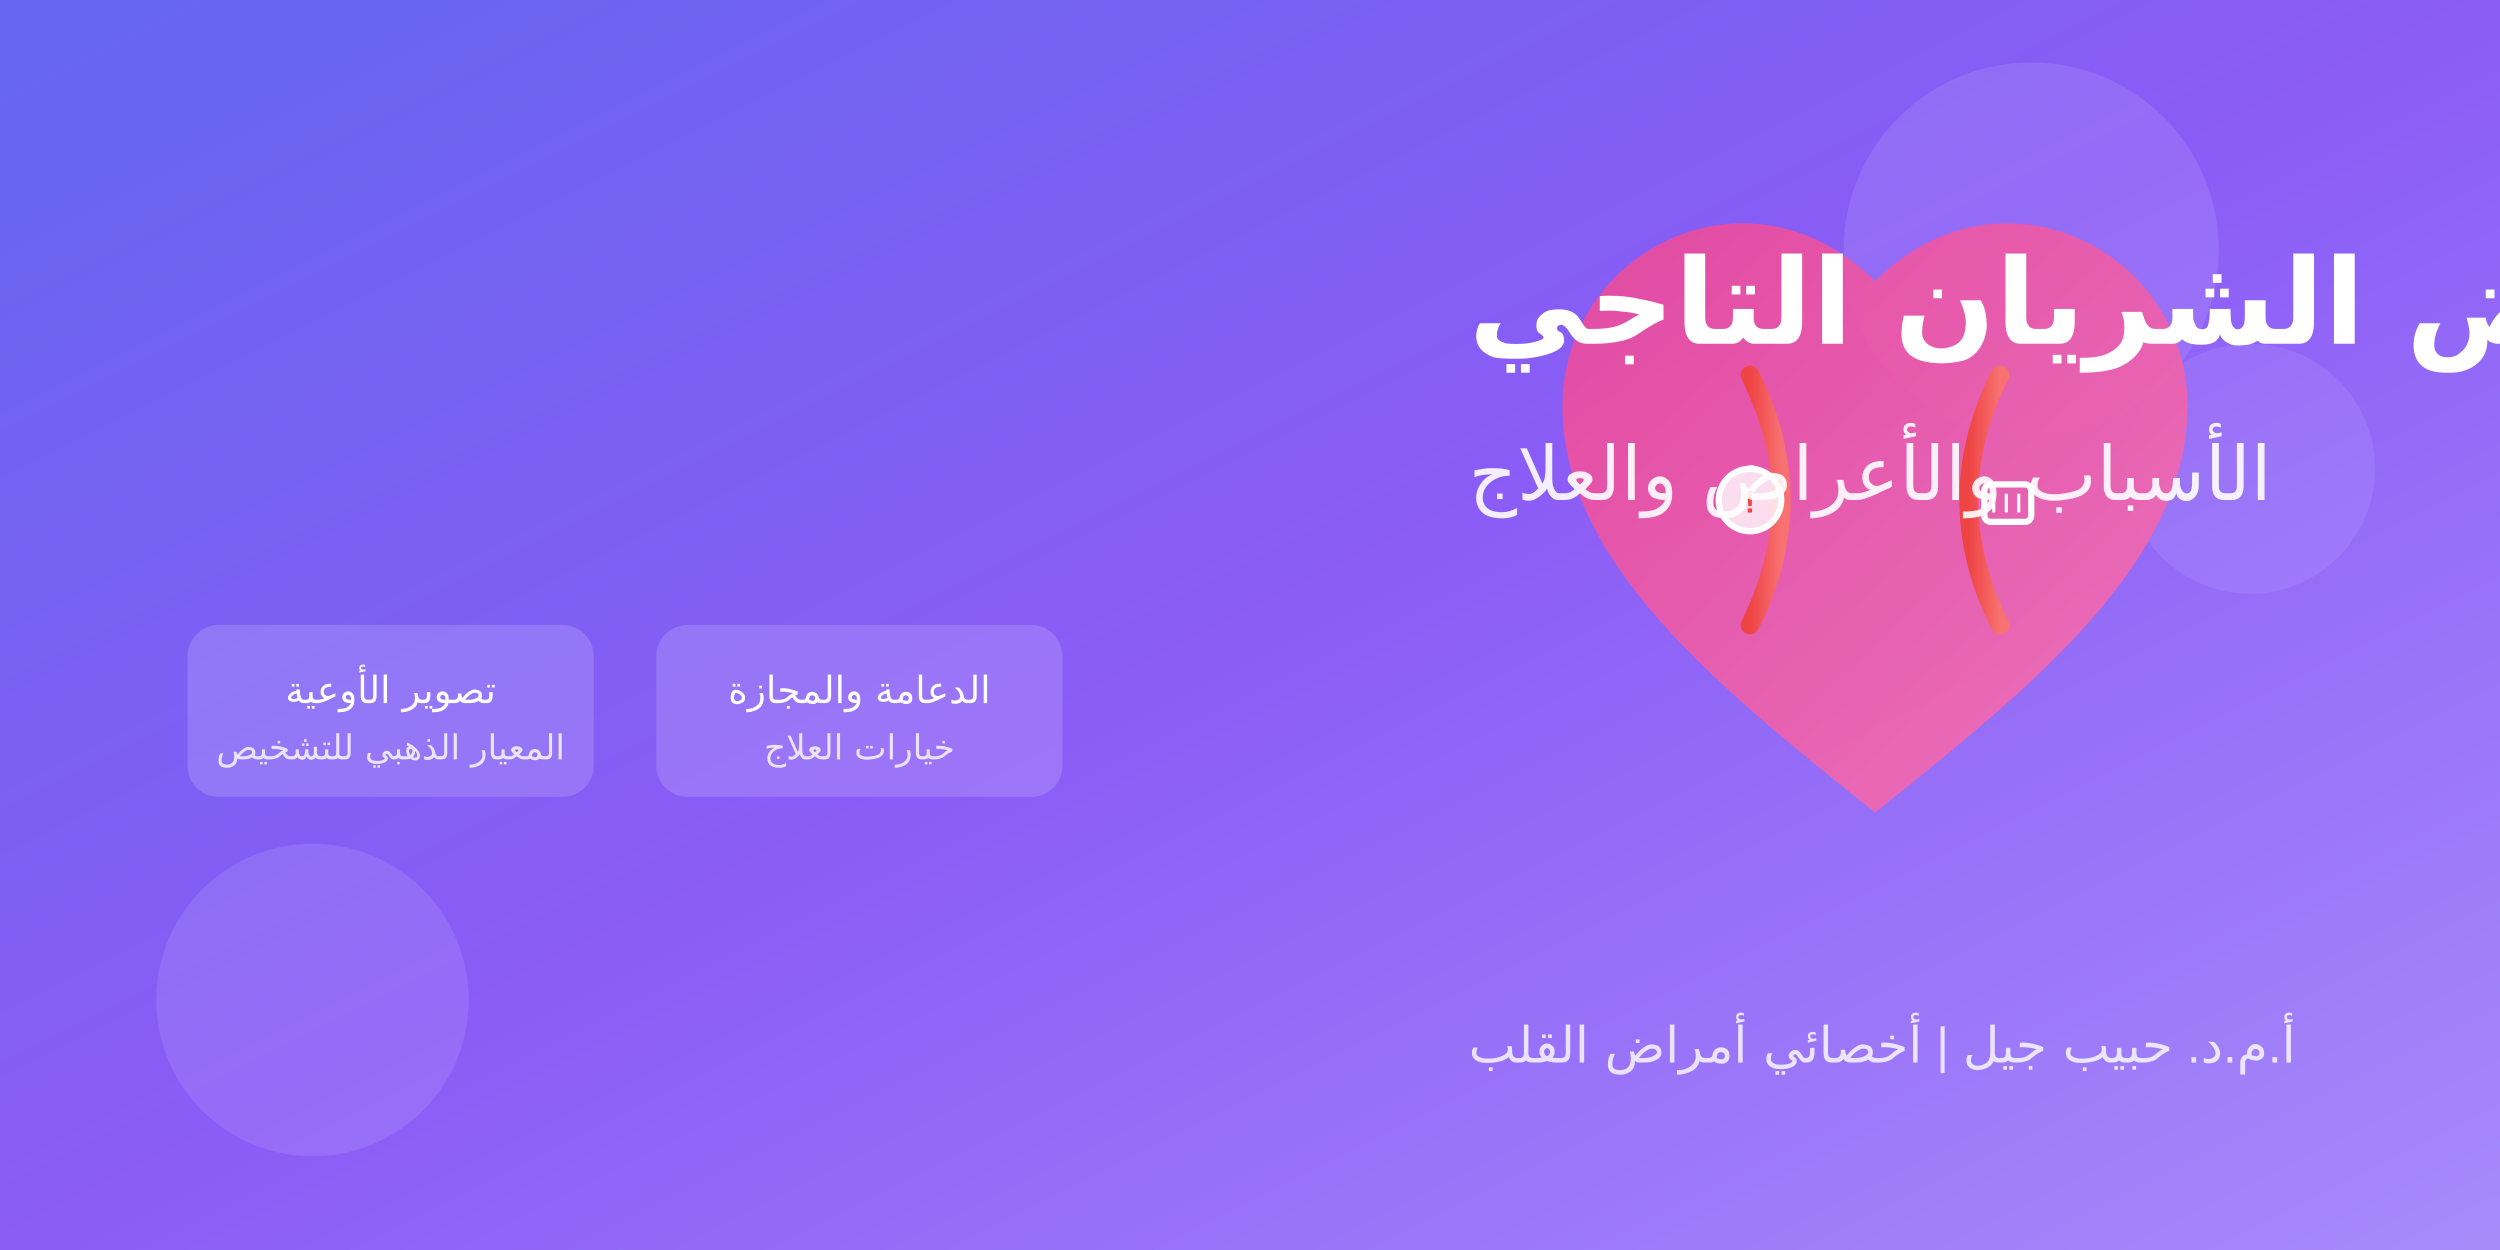
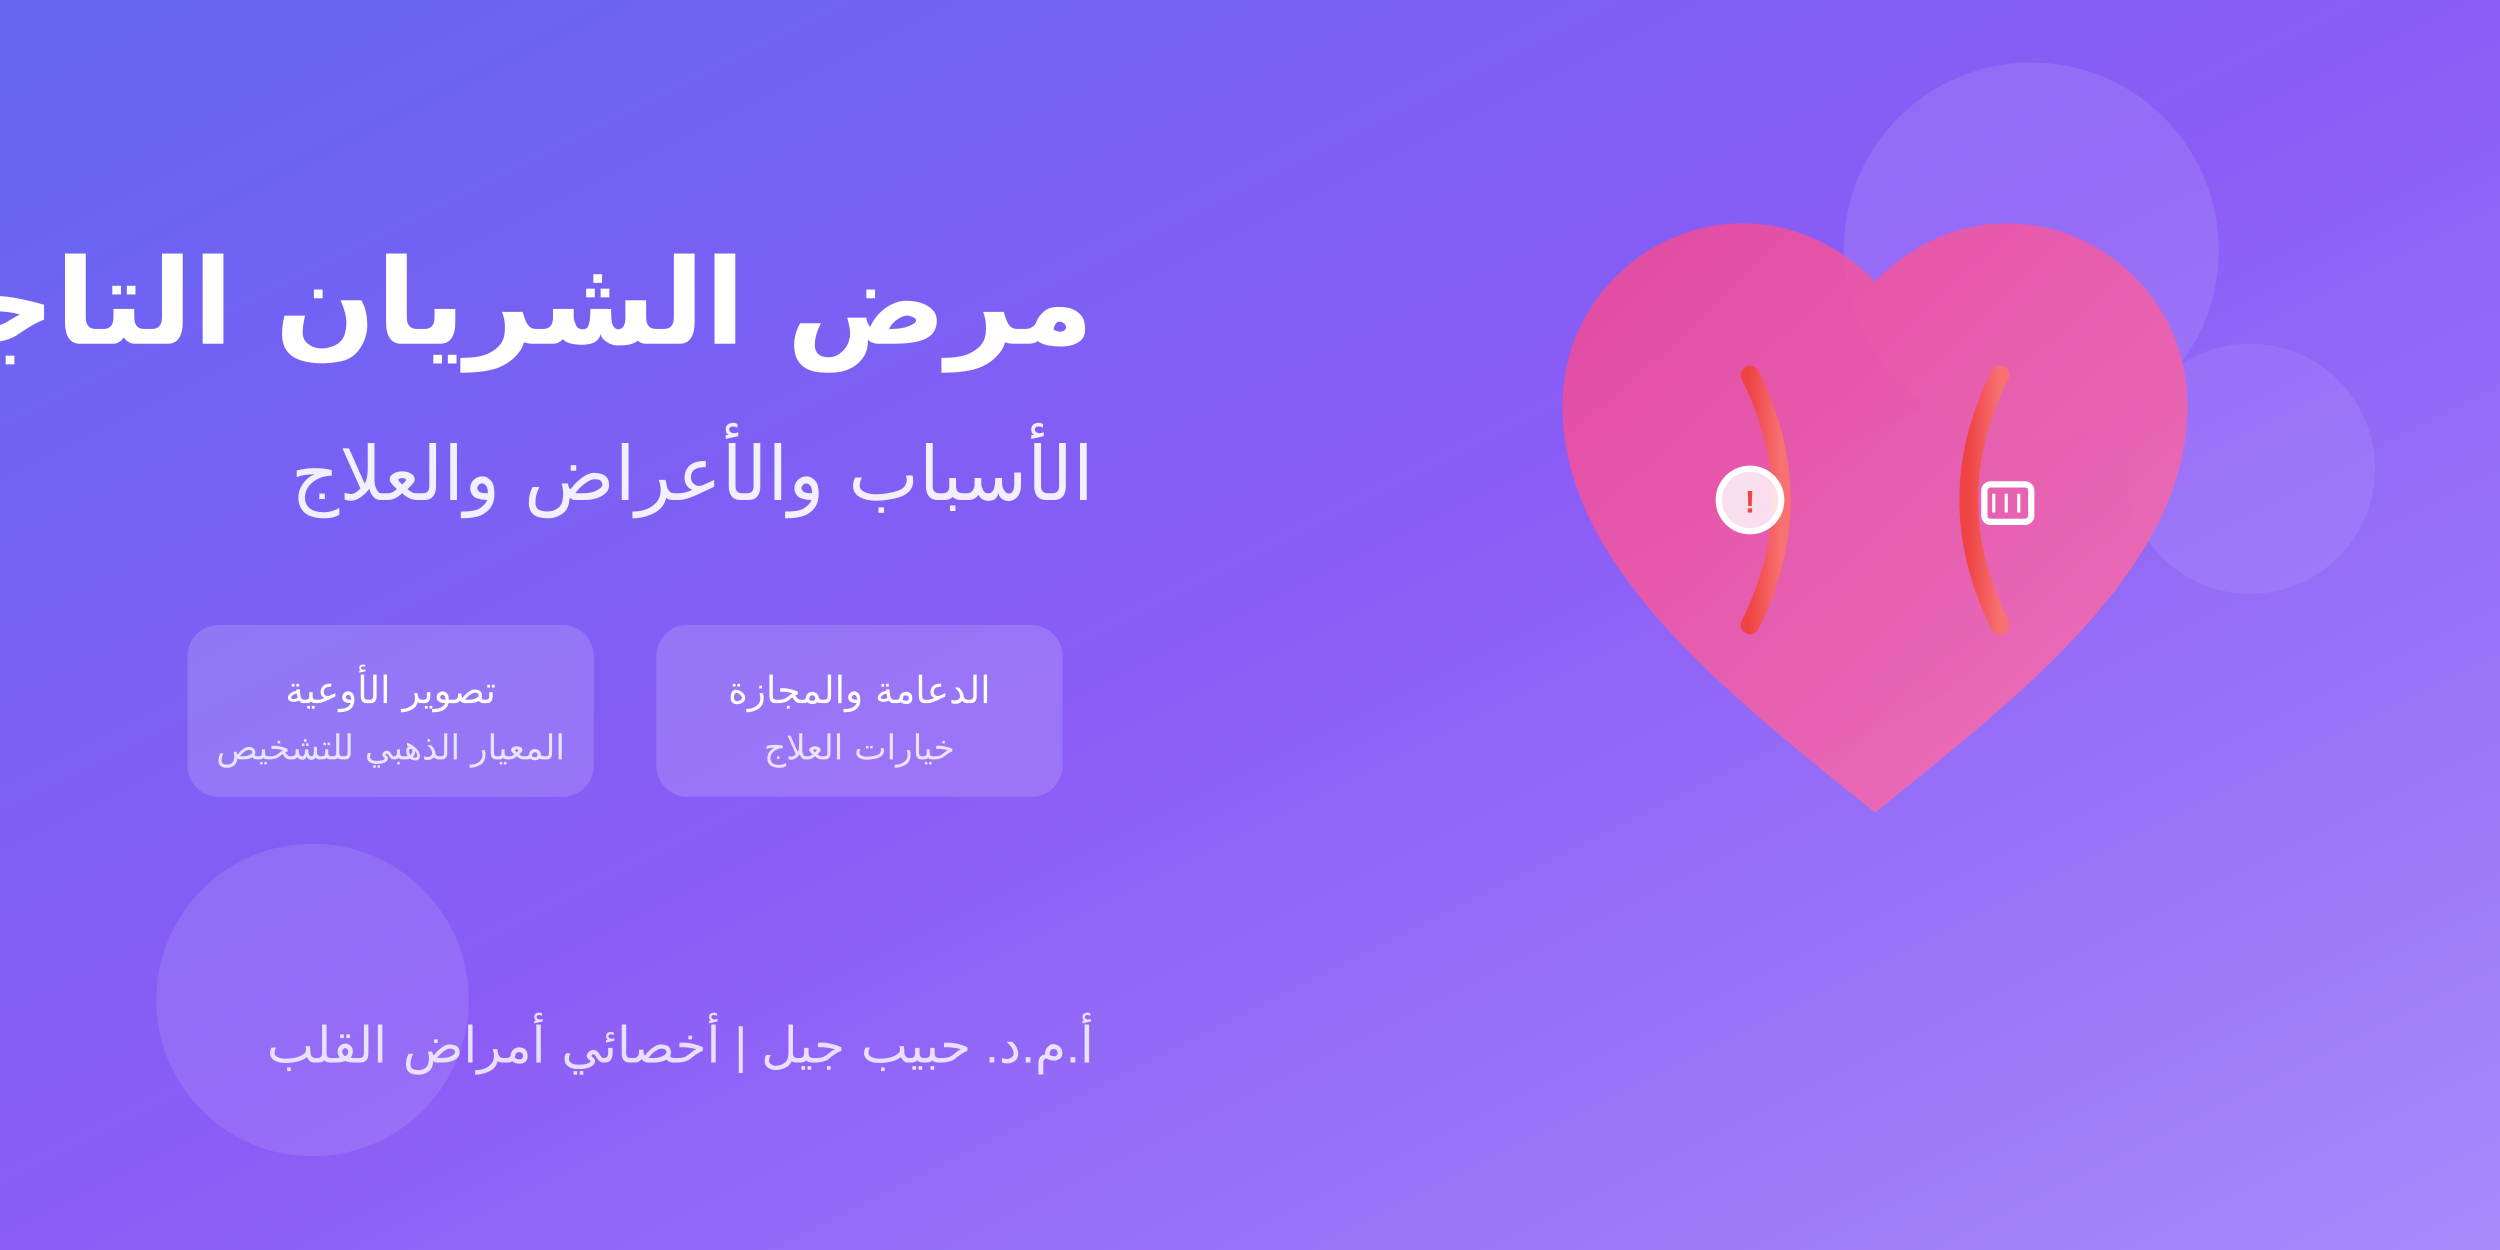
<svg xmlns="http://www.w3.org/2000/svg" viewBox="0 0 800 400">
  <defs>
    <linearGradient id="bgGrad" x1="0%" y1="0%" x2="100%" y2="100%">
      <stop offset="0%" style="stop-color:#6366F1;stop-opacity:1" />
      <stop offset="50%" style="stop-color:#8B5CF6;stop-opacity:1" />
      <stop offset="100%" style="stop-color:#A78BFA;stop-opacity:1" />
    </linearGradient>
    <linearGradient id="heartGrad" x1="0%" y1="0%" x2="100%" y2="100%">
      <stop offset="0%" style="stop-color:#EC4899;stop-opacity:1" />
      <stop offset="100%" style="stop-color:#F472B6;stop-opacity:1" />
    </linearGradient>
    <linearGradient id="arteryGrad" x1="0%" y1="0%" x2="100%" y2="0%">
      <stop offset="0%" style="stop-color:#EF4444;stop-opacity:1" />
      <stop offset="100%" style="stop-color:#F87171;stop-opacity:1" />
    </linearGradient>
  </defs>
  <rect width="800" height="400" fill="url(#bgGrad)" />
  <circle cx="650" cy="80" r="60" fill="rgba(255,255,255,0.1)" />
  <circle cx="720" cy="150" r="40" fill="rgba(255,255,255,0.08)" />
  <circle cx="100" cy="320" r="50" fill="rgba(255,255,255,0.1)" />
  <g transform="translate(500, 60)">
    <path d="M100,30 C60,-10 0,20 0,70 C0,120 50,160 100,200 C150,160 200,120 200,70 C200,20 140,-10 100,30" fill="url(#heartGrad)" opacity="0.9" />
    <path d="M60,60 Q80,100 60,140" fill="none" stroke="url(#arteryGrad)" stroke-width="6" stroke-linecap="round" />
    <path d="M140,60 Q120,100 140,140" fill="none" stroke="url(#arteryGrad)" stroke-width="6" stroke-linecap="round" />
    <circle cx="60" cy="100" r="10" fill="rgba(255,255,255,0.8)" stroke="white" stroke-width="2" />
    <text x="60" y="104" font-family="Arial" font-size="10" fill="#EF4444" text-anchor="middle" font-weight="bold">!</text>
    <rect x="135" y="95" width="15" height="12" rx="2" fill="none" stroke="white" stroke-width="2" />
    <line x1="138" y1="98" x2="138" y2="104" stroke="white" stroke-width="1" />
    <line x1="142" y1="98" x2="142" y2="104" stroke="white" stroke-width="1" />
    <line x1="146" y1="98" x2="146" y2="104" stroke="white" stroke-width="1" />
  </g>
-   <text x="470" y="110" font-family="Arial, sans-serif" font-size="38" font-weight="bold" fill="white" text-anchor="end" direction="rtl">
+   <text x="350" y="110" font-family="Arial, sans-serif" font-size="38" font-weight="bold" fill="white" text-anchor="start" direction="rtl">
    مرض الشريان التاجي
  </text>
-   <text x="470" y="160" font-family="Arial, sans-serif" font-size="24" fill="rgba(255,255,255,0.9)" text-anchor="end" direction="rtl">
+   <text x="350" y="160" font-family="Arial, sans-serif" font-size="24" fill="rgba(255,255,255,0.9)" text-anchor="start" direction="rtl">
    الأسباب والأعراض والعلاج
  </text>
  <g transform="translate(60, 200)">
    <rect x="0" y="0" width="130" height="55" rx="10" fill="rgba(255,255,255,0.15)" />
    <text x="65" y="25" font-family="Arial, sans-serif" font-size="12" fill="white" text-anchor="middle" direction="rtl">تصوير الأوعية</text>
    <text x="65" y="43" font-family="Arial, sans-serif" font-size="11" fill="rgba(255,255,255,0.8)" text-anchor="middle" direction="rtl">المعيار الذهبي للتشخيص</text>
  </g>
  <g transform="translate(210, 200)">
    <rect x="0" y="0" width="130" height="55" rx="10" fill="rgba(255,255,255,0.15)" />
    <text x="65" y="25" font-family="Arial, sans-serif" font-size="12" fill="white" text-anchor="middle" direction="rtl">الدعامة والمجازة</text>
    <text x="65" y="43" font-family="Arial, sans-serif" font-size="11" fill="rgba(255,255,255,0.8)" text-anchor="middle" direction="rtl">خيارات العلاج</text>
  </g>
-   <text x="470" y="340" font-family="Arial, sans-serif" font-size="16" fill="rgba(255,255,255,0.8)" text-anchor="end" direction="rtl">
+   <text x="350" y="340" font-family="Arial, sans-serif" font-size="16" fill="rgba(255,255,255,0.8)" text-anchor="start" direction="rtl">
    أ.م.د. حبيب جيل | أخصائي أمراض القلب
  </text>
</svg>
